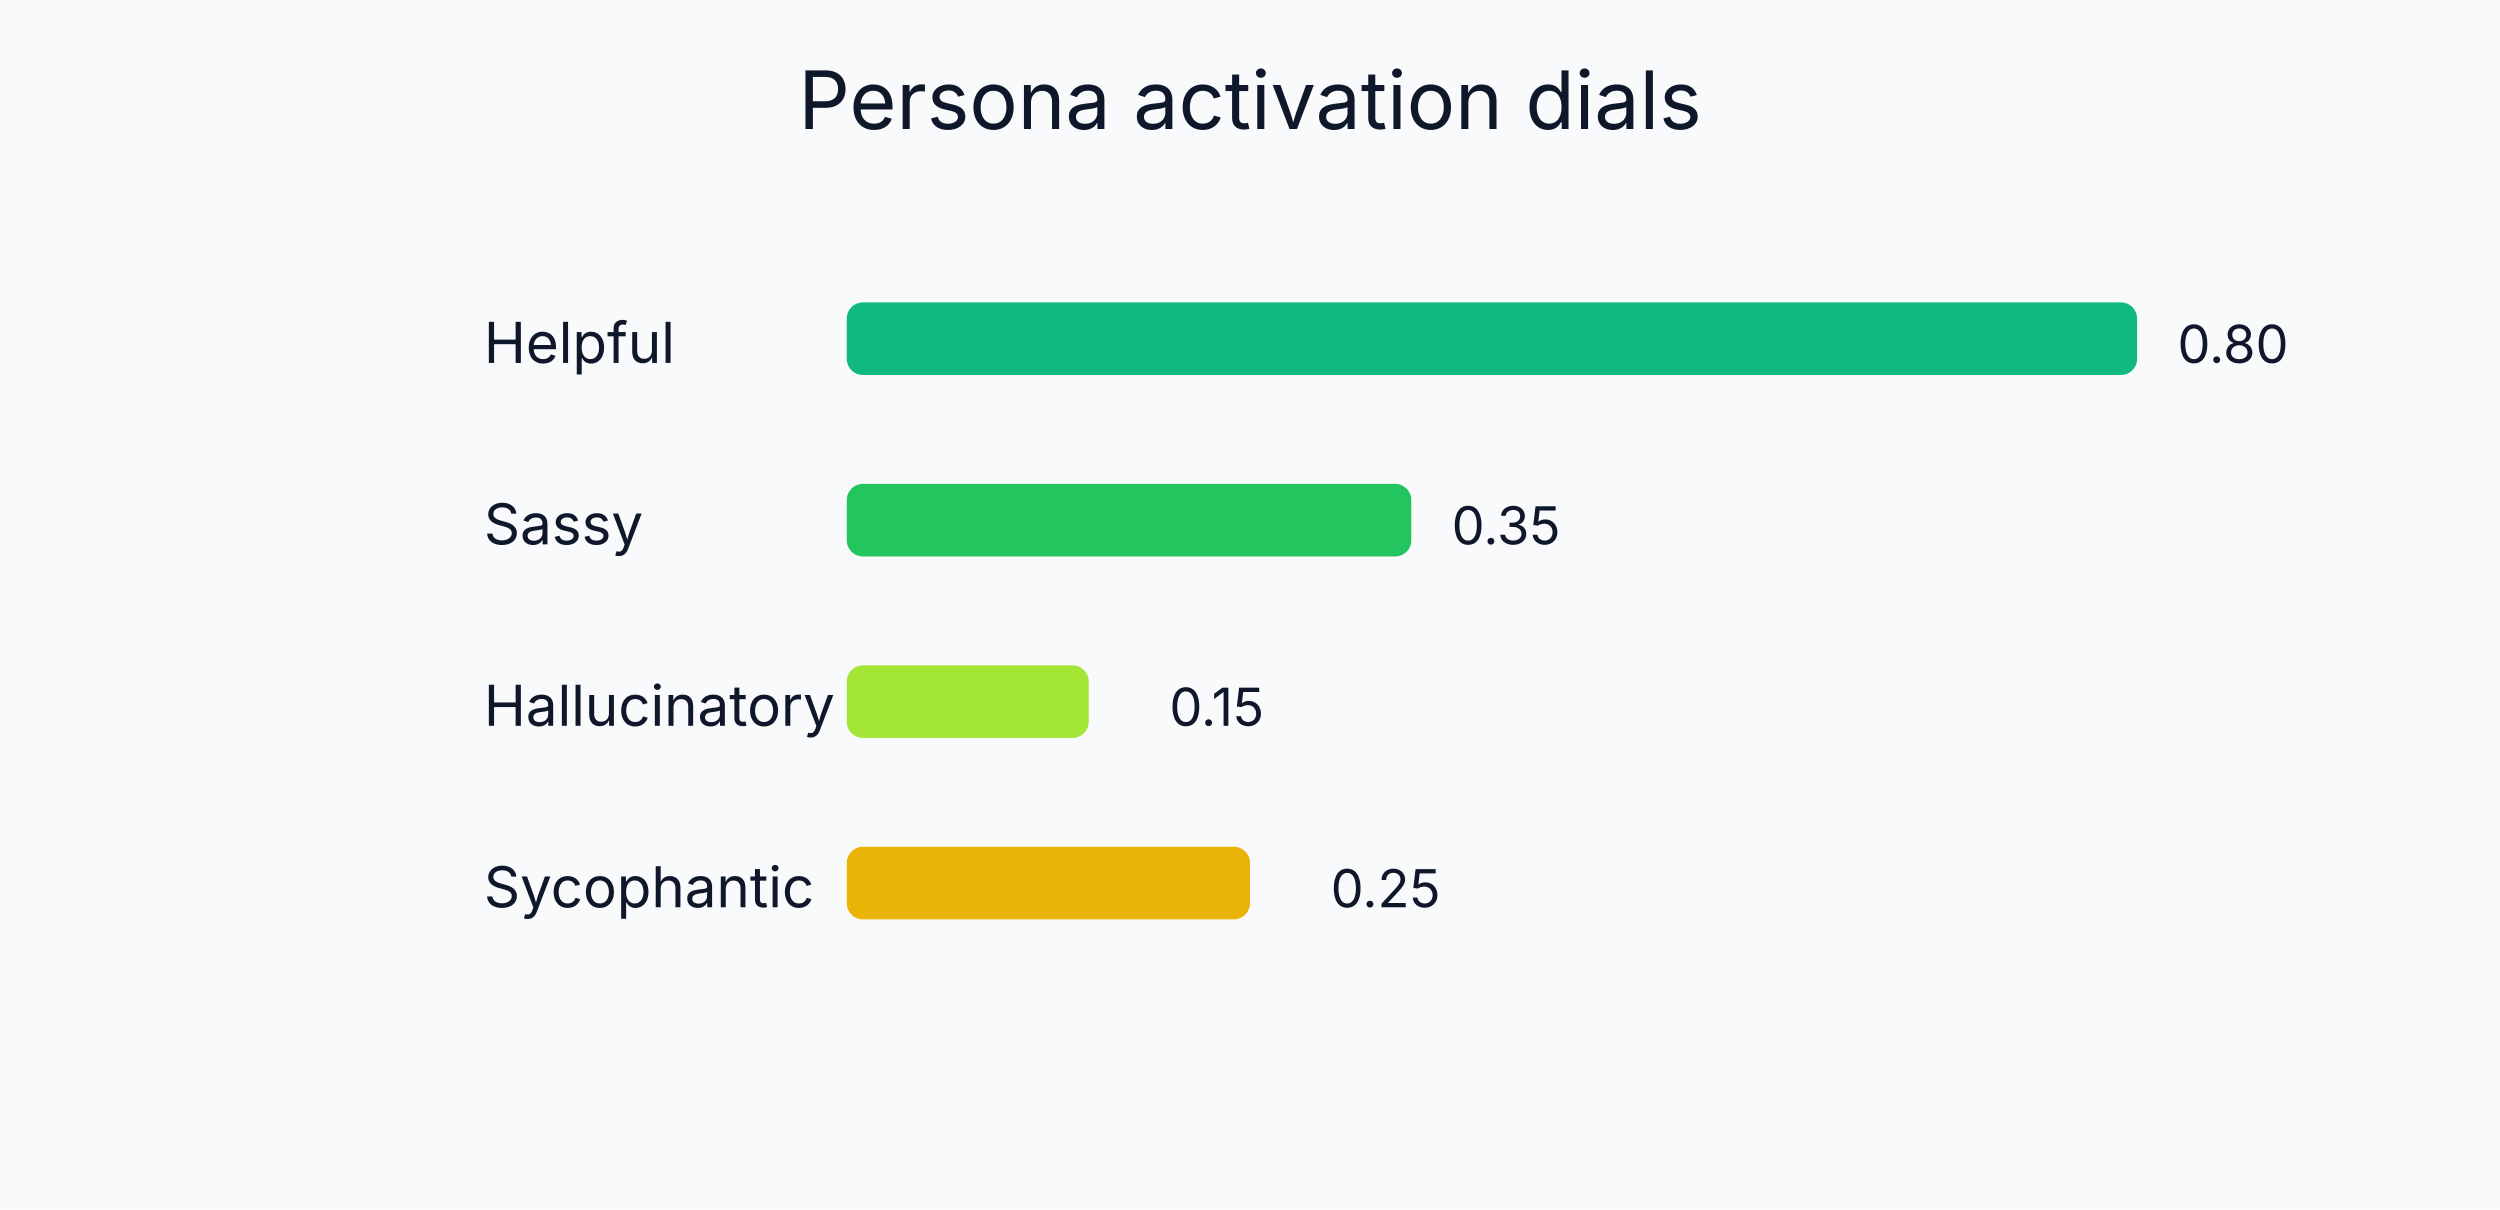
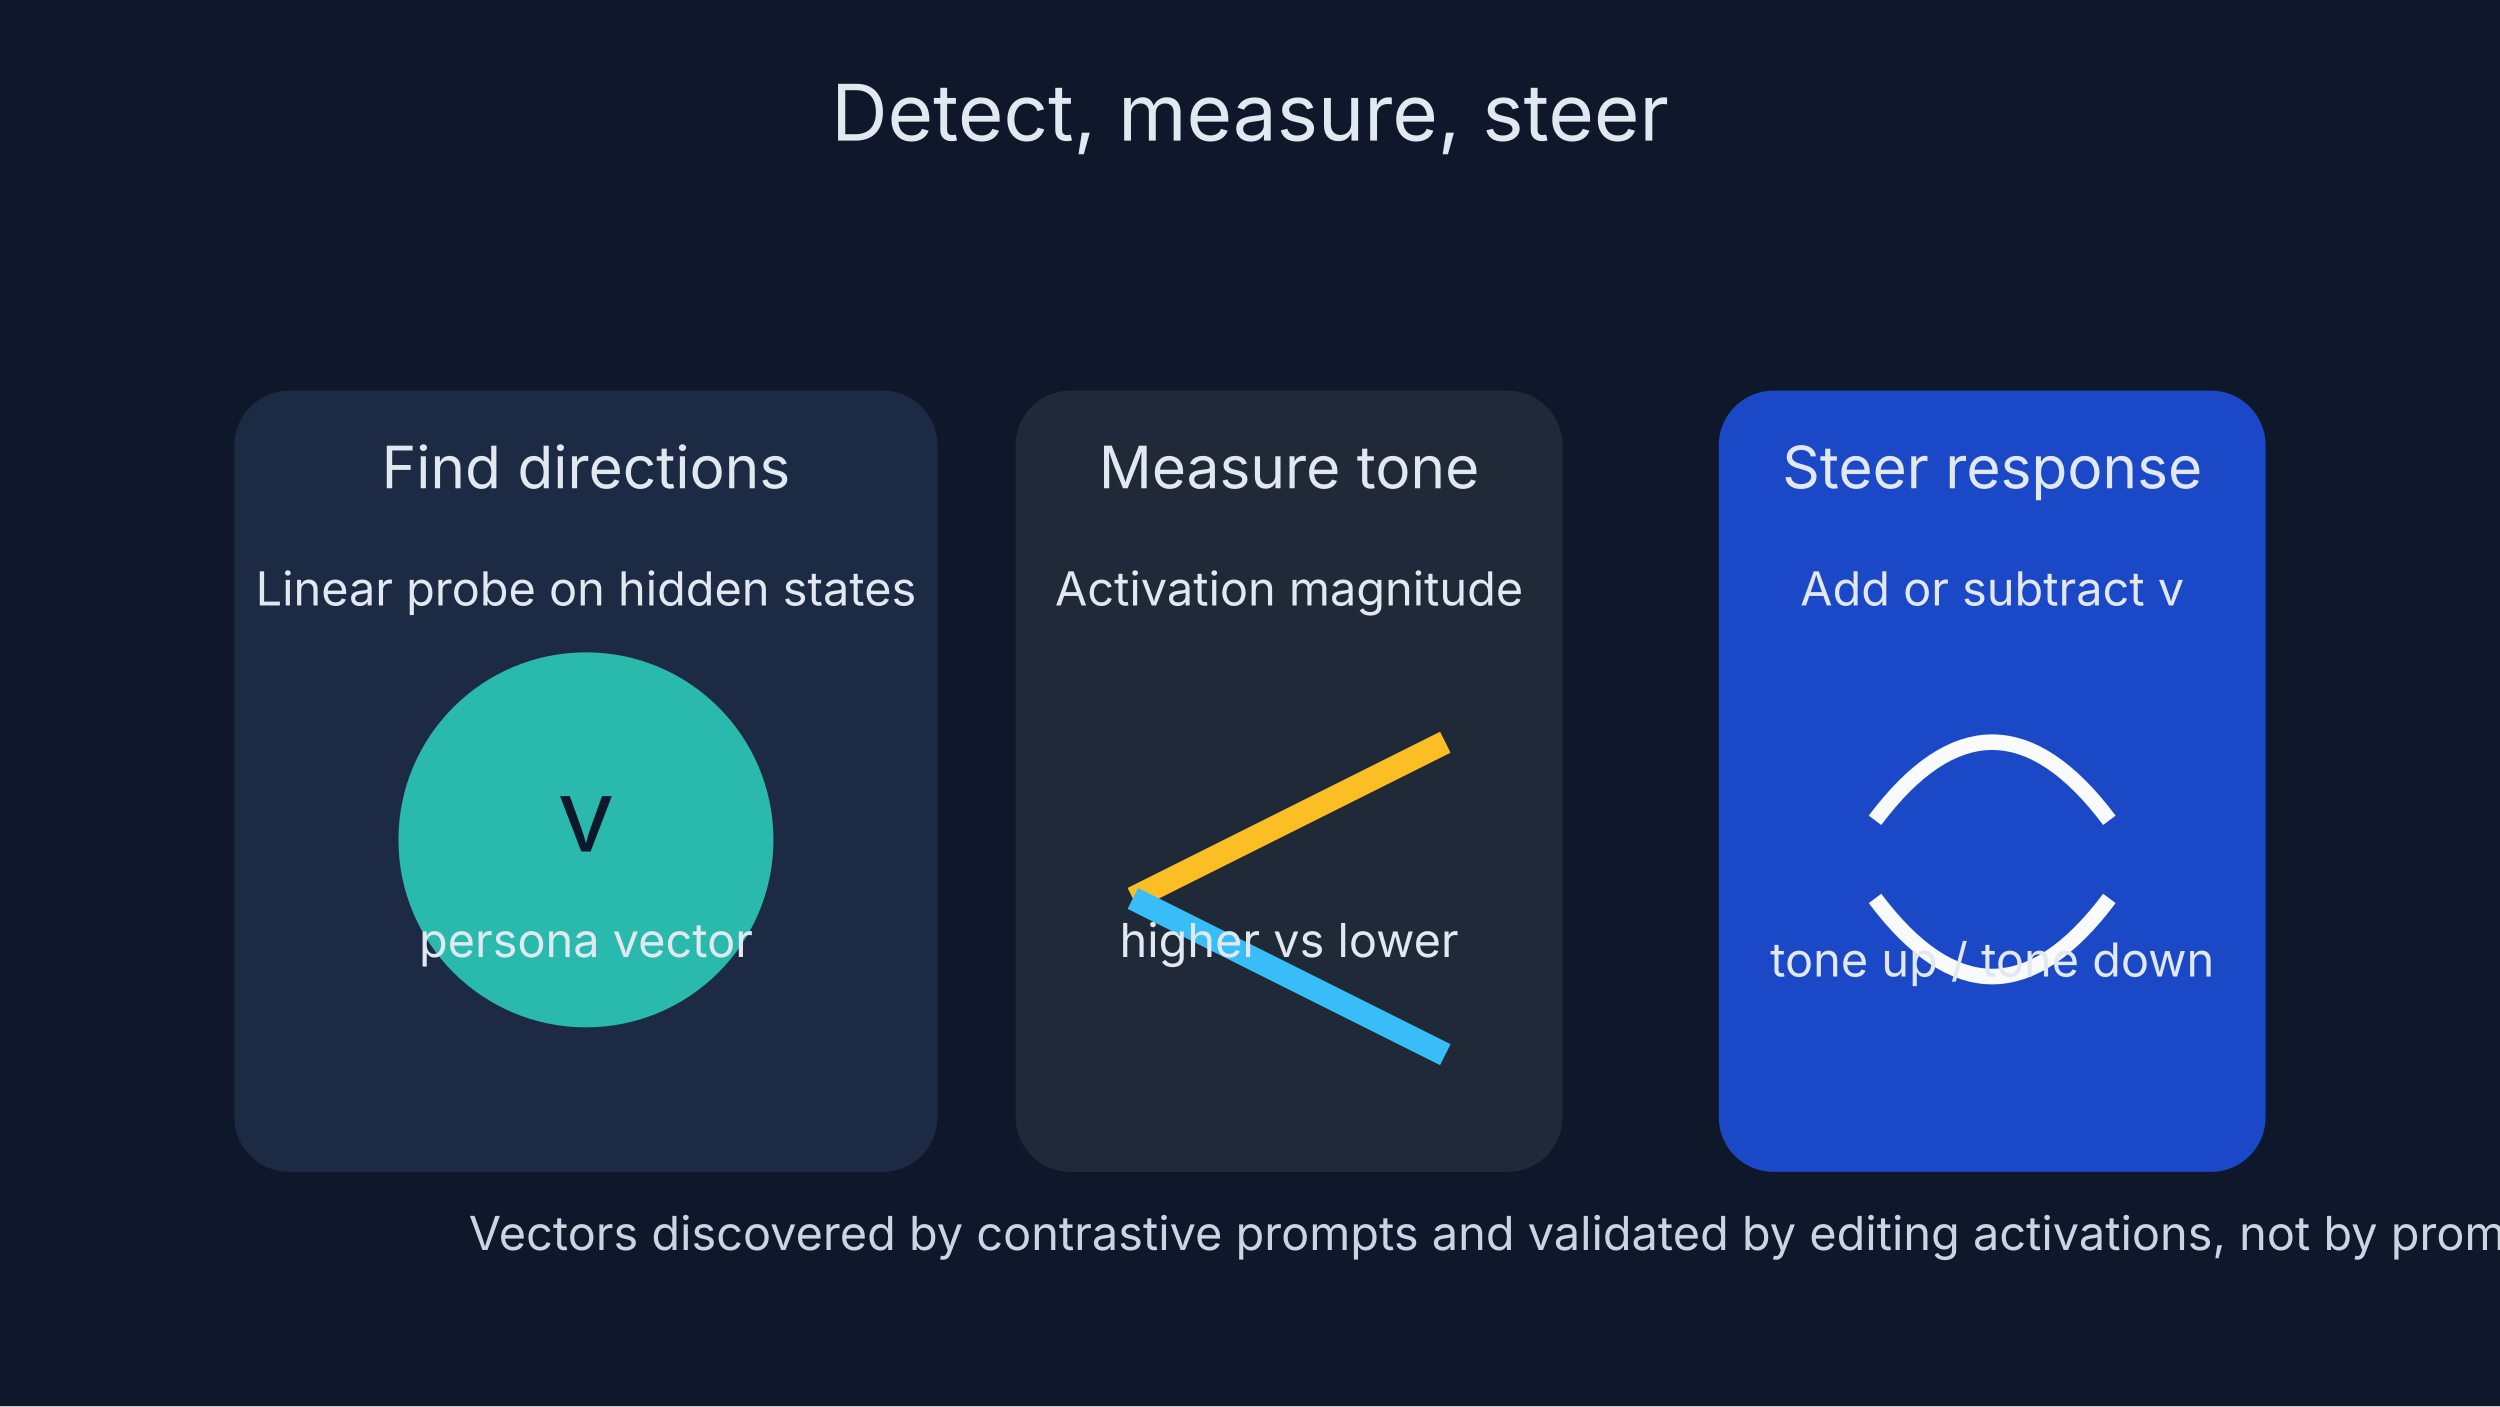
- <svg xmlns="http://www.w3.org/2000/svg" width="620" height="300" aria-labelledby="title desc" role="img">
-   <rect width="620" height="300" fill="#f9fafb" />
-   <text x="310" y="32" text-anchor="middle" font-family="Inter,Arial" font-size="20" fill="#0f172a">Persona activation dials</text>
-   <g transform="translate(120,70)" font-family="Inter,Arial">
-     <text x="0" y="20" font-size="14" fill="#0f172a">Helpful</text>
-     <rect x="90" y="5" width="320" height="18" fill="#10b981" rx="4" />
-     <text x="420" y="20" font-size="13" fill="#0f172a">0.80</text>
-     <text x="0" y="65" font-size="14" fill="#0f172a">Sassy</text>
-     <rect x="90" y="50" width="140" height="18" fill="#22c55e" rx="4" />
-     <text x="240" y="65" font-size="13" fill="#0f172a">0.35</text>
-     <text x="0" y="110" font-size="14" fill="#0f172a">Hallucinatory</text>
-     <rect x="90" y="95" width="60" height="18" fill="#a3e635" rx="4" />
-     <text x="170" y="110" font-size="13" fill="#0f172a">0.15</text>
-     <text x="0" y="155" font-size="14" fill="#0f172a">Sycophantic</text>
-     <rect x="90" y="140" width="100" height="18" fill="#eab308" rx="4" />
-     <text x="210" y="155" font-size="13" fill="#0f172a">0.25</text>
+ <svg xmlns="http://www.w3.org/2000/svg" width="640" height="360" aria-labelledby="title desc" role="img">
+   <rect width="640" height="360" fill="#0f172a" />
+   <text x="320" y="36" text-anchor="middle" font-family="'Inter', Arial" font-size="20" fill="#e2e8f0">Detect, measure, steer</text>
+   <g transform="translate(60,80)" font-family="'Inter', Arial" fill="#e2e8f0">
+     <rect x="0" y="20" width="180" height="200" fill="#1d2a44" rx="14" />
+     <text x="90" y="45" text-anchor="middle" font-size="15">Find directions</text>
+     <text x="90" y="75" text-anchor="middle" font-size="12">Linear probe on hidden states</text>
+     <circle cx="90" cy="135" r="48" fill="#2dd4bf" opacity="0.85" />
+     <text x="90" y="138" text-anchor="middle" font-size="26" fill="#0f172a">v</text>
+     <text x="90" y="165" text-anchor="middle" font-size="12">persona vector</text>
+   </g>
+   <g transform="translate(260,80)" font-family="'Inter', Arial" fill="#e2e8f0">
+     <rect x="0" y="20" width="140" height="200" fill="#1f2937" rx="14" />
+     <text x="70" y="45" text-anchor="middle" font-size="15">Measure tone</text>
+     <text x="70" y="75" text-anchor="middle" font-size="12">Activation magnitude</text>
+     <line x1="30" y1="150" x2="110" y2="110" stroke="#fbbf24" stroke-width="6" />
+     <line x1="30" y1="150" x2="110" y2="190" stroke="#38bdf8" stroke-width="6" />
+     <text x="70" y="165" text-anchor="middle" font-size="12">higher vs lower</text>
+   </g>
+   <g transform="translate(440,80)" font-family="'Inter', Arial" fill="#e2e8f0">
+     <rect x="0" y="20" width="140" height="200" fill="#1d4ed8" rx="14" opacity="0.9" />
+     <text x="70" y="45" text-anchor="middle" font-size="15">Steer response</text>
+     <text x="70" y="75" text-anchor="middle" font-size="12">Add or subtract v</text>
+     <path d="M40 130 Q70 90 100 130" stroke="#f8fafc" stroke-width="4" fill="none" />
+     <path d="M40 150 Q70 190 100 150" stroke="#f8fafc" stroke-width="4" fill="none" />
+     <text x="70" y="170" text-anchor="middle" font-size="12">tone up / tone down</text>
+   </g>
+   <g fill="#cbd5e1" font-family="'Inter', Arial" font-size="12">
+     <text x="120" y="320">Vectors discovered by contrastive prompts and validated by editing activations, not by prompting tricks.</text>
  </g>
</svg>
